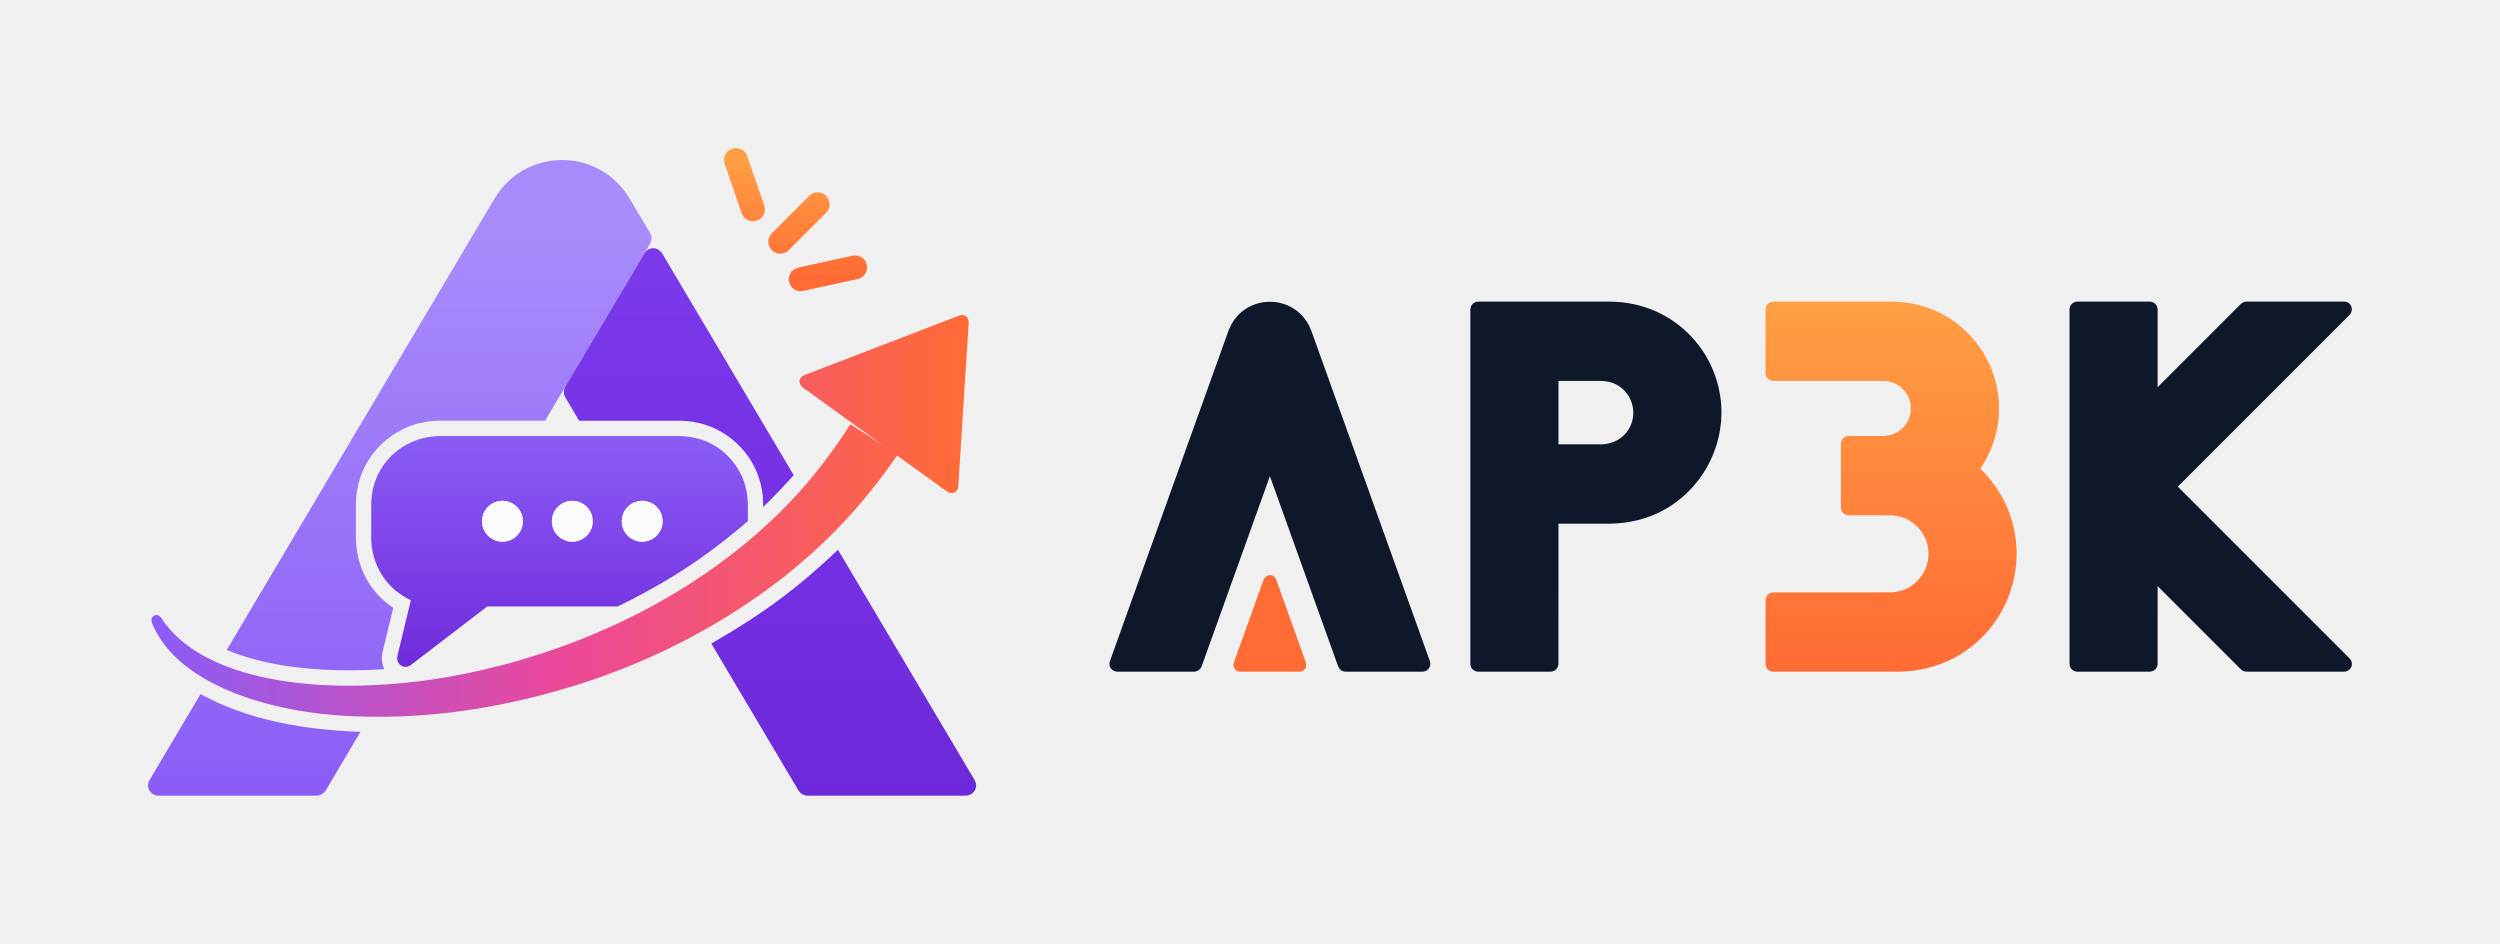
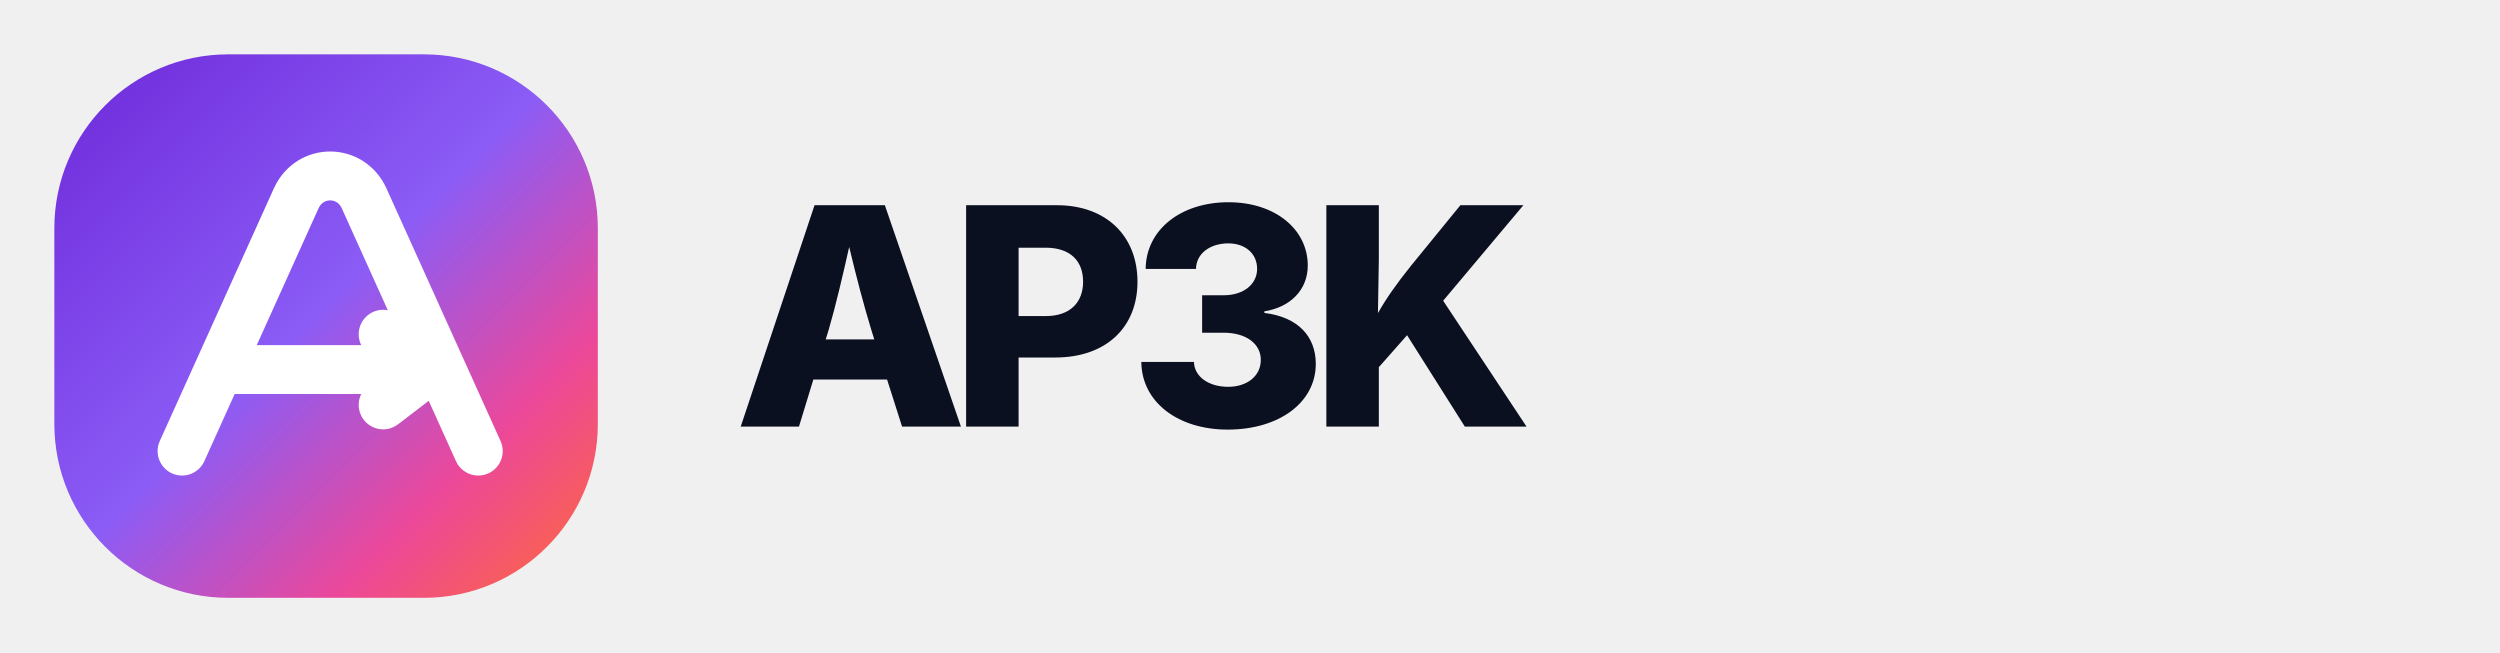
- <svg xmlns="http://www.w3.org/2000/svg" viewBox="0 0 1134.9 428.4" width="1134.9" height="428.4">
+ <svg xmlns="http://www.w3.org/2000/svg" width="920" height="240" viewBox="0 0 920 240" fill="none">
  <defs>
-     <linearGradient id="iL" gradientUnits="userSpaceOnUse" x1="0" y1="85" x2="0" y2="412">
-       <stop offset="0" stop-color="#A78BFA" />
-       <stop offset="1" stop-color="#8B5CF6" />
-     </linearGradient>
-     <linearGradient id="iR" gradientUnits="userSpaceOnUse" x1="0" y1="85" x2="0" y2="412">
-       <stop offset="0" stop-color="#7C3AED" />
-       <stop offset="1" stop-color="#6D28D9" />
-     </linearGradient>
-     <linearGradient id="iB" gradientUnits="userSpaceOnUse" x1="0" y1="201" x2="0" y2="344">
-       <stop offset="0" stop-color="#8B5CF6" />
-       <stop offset="1" stop-color="#6D28D9" />
-     </linearGradient>
-     <linearGradient id="iS" gradientUnits="userSpaceOnUse" x1="18" y1="0" x2="495" y2="0">
-       <stop offset="0" stop-color="#8B5CF6" />
-       <stop offset="0.5" stop-color="#EC4899" />
-       <stop offset="1" stop-color="#FF6B35" />
-     </linearGradient>
-     <linearGradient id="iK" gradientUnits="userSpaceOnUse" x1="0" y1="39" x2="0" y2="109">
-       <stop offset="0" stop-color="#FF9F43" />
-       <stop offset="1" stop-color="#FF6B35" />
-     </linearGradient>
-     <linearGradient id="w3" gradientUnits="userSpaceOnUse" x1="0" y1="0" x2="0" y2="168">
-       <stop offset="0" stop-color="#FF9F43" />
+     <linearGradient id="g" x1="20" y1="20" x2="220" y2="220" gradientUnits="userSpaceOnUse">
+       <stop stop-color="#6D28D9" />
+       <stop offset=".48" stop-color="#8B5CF6" />
+       <stop offset=".76" stop-color="#EC4899" />
      <stop offset="1" stop-color="#FF6B35" />
    </linearGradient>
  </defs>
-   <g transform="translate(57.10 42.44) scale(0.77368)">
-     <path fill="url(#iL)" fill-rule="evenodd" d="M295.59 61.57L307.77 82.11C308.75 84.11 308.68 86.08 307.67 88.06L246.01 192L184.04 192C178.70 192.08 173.40 192.83 168.33 194.58C153.96 199.51 142.45 210.91 137.58 225.33C135.87 230.36 135.10 235.59 135 240.89L135 261.03C135.23 273.50 139.72 285.40 148.29 294.55C150.88 297.32 153.80 299.69 156.92 301.83L150.57 328.15C149.91 331.54 150.24 334.63 151.70 337.77C132.95 338.96 114.17 338.73 95.55 336.08C83.13 334.32 70.84 331.29 59.23 326.52L216.41 61.57C219.87 55.98 224.22 51.08 229.64 47.30C233.42 44.67 237.58 42.60 241.96 41.20C255.46 36.87 270.54 39.12 282.20 47.19C287.68 50.99 292.10 55.91 295.59 61.57ZM117.23 409.06C116.01 410.85 114.43 411.79 112.26 412L18.85 412C15.62 411.73 12.86 409.15 13.06 405.75C13.11 404.73 13.42 403.84 13.89 402.94L43.87 352.40C72.40 368.09 105.52 373.39 137.69 374.57L117.23 409.06Z" />
-     <path fill="url(#iR)" fill-rule="evenodd" d="M257.63 177.87C256.77 175.96 256.83 174.15 257.72 172.26L304.43 93.53C305.10 92.65 305.73 91.95 306.73 91.43C309.71 89.89 312.83 91.14 314.65 93.70L391.91 223.94C386.14 230.40 380.21 236.63 374 242.67C373.98 240.47 373.97 238.31 373.75 236.12C373.32 231.81 372.31 227.58 370.78 223.53C365.65 209.97 354.38 199.21 340.67 194.58C335.58 192.85 330.32 192.09 324.96 192L265.99 192L257.63 177.87ZM498.11 402.94C498.60 403.90 498.94 404.85 498.95 405.95C498.98 409.35 496.23 411.84 492.95 412L399.93 412C397.70 411.89 396.03 410.89 394.77 409.06L343.56 322.74C357.28 314.91 370.60 306.49 383.30 297.07C395.48 288.04 406.92 278.19 417.89 267.73L498.11 402.94Z" />
-     <path fill="url(#iB)" fill-rule="evenodd" d="M166.95 335.59C166.11 336.06 165.31 336.40 164.33 336.43C160.97 336.53 158.72 333.42 159.32 330.26L167.26 297.33C163.81 295.62 160.60 293.67 157.69 291.13C149.27 283.78 144.54 273.31 144.02 262.23L144 241.04C144.07 236.64 144.66 232.23 146.15 228.07C147.32 224.78 148.80 221.59 150.79 218.71C152.53 216.20 154.45 213.81 156.72 211.75C163.98 205.14 172.99 201.48 182.77 201.02L324.96 201C329.36 201.08 333.58 201.74 337.78 203.10C349.10 206.76 358.29 215.91 362.46 226.99C364.17 231.51 364.91 236.23 365 241.04L365 250.92C355.83 258.80 346.41 266.26 336.50 273.19C321.35 283.78 305.22 292.90 288.62 301L212.09 301L166.95 335.59ZM233 251C232.92 249.40 232.70 247.90 232.09 246.41C230.25 241.97 225.80 239 221 239C218.98 239 217.15 239.56 215.34 240.42C213.97 241.24 212.75 242.14 211.72 243.39C208.68 247.10 208.15 252.42 210.42 256.66C211.37 258.44 212.72 259.78 214.33 260.98C216.05 262.01 217.81 262.74 219.82 262.94C224.60 263.41 229.32 260.89 231.58 256.66C232.54 254.87 232.90 253 233 251ZM273.99 251.39C273.97 249.79 273.80 248.28 273.23 246.77C271.54 242.28 267.19 239.16 262.39 239.01C260.37 238.94 258.53 239.44 256.69 240.24C255.29 241.01 254.04 241.87 252.98 243.09C249.81 246.70 249.11 252 251.24 256.31C252.13 258.12 253.44 259.51 255.01 260.75C256.69 261.84 258.43 262.63 260.43 262.90C265.19 263.52 269.99 261.16 272.39 257C273.40 255.25 273.83 253.39 273.99 251.39ZM314.99 251.39C314.96 249.39 314.66 247.51 313.76 245.69C311.64 241.39 307.01 238.71 302.22 239.03C300.61 239.13 299.16 239.60 297.69 240.24C296.29 241.01 295.04 241.87 293.98 243.09C290.81 246.70 290.11 252 292.24 256.31C293.13 258.12 294.44 259.51 296.01 260.75C297.69 261.84 299.43 262.63 301.43 262.90C306.19 263.52 310.99 261.16 313.39 257C314.40 255.25 314.83 253.39 314.99 251.39Z" />
-     <path fill="#F8FAFC" fill-rule="evenodd" d="M232.99 251.39C232.83 253.39 232.40 255.25 231.39 257C228.99 261.16 224.19 263.52 219.43 262.90C217.83 262.69 216.42 262.12 215 261.39C213.66 260.53 212.46 259.58 211.48 258.31C208.56 254.50 208.21 249.16 210.61 245C211.62 243.25 213.02 241.95 214.66 240.81C216.41 239.84 218.19 239.16 220.22 239.03C225.01 238.71 229.64 241.39 231.76 245.69C232.66 247.51 232.96 249.39 232.99 251.39ZM273.97 251.78C273.75 253.78 273.26 255.62 272.19 257.34C269.65 261.41 264.78 263.62 260.05 262.84C258.45 262.58 257.06 261.97 255.66 261.19C254.02 260.05 252.62 258.75 251.61 257C249.21 252.84 249.56 247.50 252.48 243.69C253.46 242.42 254.66 241.47 256 240.61C257.78 239.69 259.58 239.07 261.61 239.01C266.41 238.85 270.95 241.67 272.93 246.05C273.77 247.89 274.01 249.78 273.97 251.78ZM314.97 251.78C314.75 253.78 314.26 255.62 313.19 257.34C310.65 261.41 305.78 263.62 301.05 262.84C299.45 262.58 298.06 261.97 296.66 261.19C295.02 260.05 293.62 258.75 292.61 257C290.21 252.84 290.56 247.50 293.48 243.69C294.46 242.42 295.66 241.47 297 240.61C298.78 239.69 300.58 239.07 302.61 239.01C307.41 238.85 311.95 241.67 313.93 246.05C314.77 247.89 315.01 249.78 314.97 251.78Z" />
-     <path fill="url(#iS)" fill-rule="evenodd" d="M425.14 194.04L443.80 206.10L396.79 172.17C395.30 170.67 394.71 168.31 396.23 166.56C396.72 165.99 397.23 165.67 397.90 165.35L489.30 130.19C489.90 130.04 490.06 129.96 490.72 129.97C493.13 130.04 494.53 132.01 494.60 134.23L488.46 230.77C488.33 231.56 488.18 232.18 487.72 232.85C486.49 234.62 484.28 234.84 482.46 233.98L452.55 212.42C441.80 228.15 429.82 242.82 416.49 256.44C401.08 272.19 383.86 286.22 365.63 298.57C333.16 320.55 297.07 337.36 259.52 348.61C227.80 358.11 194.88 364.22 161.75 365.46C137.11 366.38 112.06 365.09 88.01 359.34C71.37 355.36 55.10 349.47 40.79 339.96C31.99 334.11 23.73 326.40 18.51 317.12C17.49 315.31 16.50 313.47 15.74 311.53C15.20 310.13 14.63 308.89 15.40 307.50C15.61 307.13 15.91 306.80 16.25 306.56C16.54 306.37 16.80 306.23 17.13 306.13C19.91 305.28 21.33 308.59 22.61 310.33L23.94 312.08C32.24 322.61 43.88 329.90 56.15 334.99C68.31 340.03 81.25 343.09 94.24 344.99C114.19 347.91 134.44 348.04 154.52 346.60C184.04 344.47 213.36 338.38 241.53 329.38C278.46 317.59 313.84 300.48 345.41 277.92C362.99 265.36 379.50 251.08 394.04 235.07C405.64 222.29 415.94 208.63 425.14 194.04Z" />
-     <path fill="url(#iK)" fill-rule="evenodd" d="M426.73 95.12C428.67 94.86 430.55 95.18 432.16 96.37C435.68 98.97 435.97 104.49 432.54 107.33C431.63 108.08 430.63 108.53 429.50 108.84L397.50 115.84C396.15 116.04 394.96 116.04 393.66 115.60C389.71 114.27 387.89 109.48 389.76 105.82C390.74 103.90 392.46 102.71 394.50 102.16L426.73 95.12ZM401.38 59.74C402.40 58.90 403.55 58.31 404.86 58.09C409.67 57.30 413.72 61.65 412.87 66.37C412.61 67.77 411.87 68.90 410.95 69.95L388.95 91.95C387.46 93.26 385.78 94.03 383.77 94C379.33 93.92 376.10 89.42 377.24 85.19C377.57 83.96 378.22 83 379.05 82.05L401.38 59.74ZM374.75 66.16C375.15 67.97 375.05 69.83 374.08 71.47C371.82 75.28 366.53 76.19 363.24 73.13C362.37 72.33 361.82 71.37 361.38 70.28L351.38 41.28C351.01 39.94 350.85 38.59 351.23 37.22C352.52 32.62 358.08 30.47 362.05 33.29C363.28 34.16 364.07 35.34 364.62 36.72L374.75 66.16Z" />
-   </g>
-   <g transform="translate(501.48 136.92) scale(1)">
-     <path fill="#0F172A" fill-rule="evenodd" d="M56.43 12.58C57.74 9.58 59.51 6.91 62.03 4.78C69.76 -1.78 81.53 -1.46 88.86 5.58C91.11 7.74 92.73 10.37 93.83 13.27L147.67 163.32C148.31 165.71 146.85 167.84 144.37 168L109.20 168C107.67 167.85 106.65 167.07 106.02 165.68L75 79.23L43.98 165.68C43.31 167.09 42.33 167.79 40.80 168L5.63 168C3.19 167.84 1.61 165.68 2.33 163.32L56.43 12.58ZM205.99 164.73C205.68 166.64 204.46 167.84 202.50 168L169.27 167.99C167.39 167.71 166.10 166.44 166 164.50L166 3.50C166.16 1.53 167.47 0.10 169.50 0L229.57 0C236.80 0.12 243.85 1.52 250.45 4.52C256.47 7.25 261.91 11.17 266.42 15.99C270.56 20.40 273.88 25.58 276.18 31.17C278.28 36.25 279.54 41.67 279.89 47.16C281.15 66.64 270.64 85.61 253.41 94.82C246.02 98.77 237.92 100.66 229.57 100.80L206 100.80L205.99 164.73ZM206.03 64.80L225.57 64.80C229.62 64.61 233.31 63.24 236.13 60.22C237.42 58.84 238.43 57.21 239.09 55.45C241.64 48.62 238.52 40.73 231.99 37.50C229.96 36.49 227.86 36.11 225.61 36L206 36L206 64.77L206.03 64.80ZM477.99 164.73C477.67 166.67 476.46 167.81 474.50 168L441.27 167.99C439.39 167.75 438.09 166.41 438 164.50L438 3.50C438.10 1.54 439.46 0.19 441.39 0L474.61 0C476.56 0.26 477.74 1.43 478 3.39L478 38.85L515.82 1.03C516.58 0.40 517.30 0.05 518.30 0L562.70 0C563.29 0.04 563.83 0.13 564.35 0.41C566.42 1.52 566.71 4.18 565.26 5.89L487.15 84L565.26 162.11C565.61 162.53 565.89 162.95 566.05 163.48C566.75 165.77 565.04 167.78 562.82 168L518.30 168C517.28 167.90 516.61 167.62 515.82 166.97L478 129.15L477.99 164.73Z" />
-     <path fill="#FF6B35" fill-rule="evenodd" d="M61.43 168C59.28 167.86 58.17 166.09 58.57 164.08L72.25 125.97C73.23 124.21 75.49 123.47 77.09 125.01C77.53 125.44 77.56 125.62 77.82 126.16L91.40 163.99C91.93 165.98 90.80 167.69 88.77 167.99L61.43 168Z" />
-     <path fill="url(#w3)" fill-rule="evenodd" d="M357.04 131.99C359.34 131.88 361.59 131.40 363.70 130.45C369.58 127.78 373.44 122.08 373.96 115.67C374.15 113.39 373.78 111.08 373.08 108.90C372.49 107.08 371.54 105.34 370.37 103.82C368.85 101.86 366.94 100.28 364.77 99.08C362.41 97.76 359.78 97.19 357.10 97.01L337.47 96.99C335.59 96.68 334.42 95.51 334.20 93.61L334.22 64.16C334.56 62.26 335.80 61.19 337.70 61L353.49 61C355.70 60.89 357.78 60.45 359.72 59.34C361.16 58.51 362.42 57.40 363.43 56.09C364.33 54.91 365.02 53.57 365.45 52.16C365.90 50.71 366.05 49.22 365.97 47.71C365.74 43 362.59 38.72 358.26 36.94C356.72 36.31 355.14 36.05 353.49 36L303.50 36C301.54 35.84 300.20 34.58 300 32.61L300 3.39C300.20 1.39 301.53 0.19 303.50 0L357.47 0C364.97 0.12 372.26 1.70 379 5.03C393.36 12.11 403.47 26.25 405.58 42.11C406.20 46.83 406.14 51.65 405.36 56.34C404.19 63.42 401.43 69.91 397.52 75.89C402.39 80.62 406.40 86.17 409.21 92.37C411.37 97.15 412.85 102.25 413.53 107.46C415.61 123.22 410.45 139.41 399.59 151.03C395.57 155.33 390.85 158.93 385.67 161.71C377.90 165.87 369.31 167.85 360.53 168L303.50 168C301.54 167.87 300.19 166.57 300 164.61L300 135.39C300.19 133.44 301.54 132.13 303.50 132L357.04 131.99Z" />
-   </g>
+   <rect x="20" y="20" width="200" height="200" rx="64" fill="url(#g)" />
+   <path d="M67 166 109 73c5-11 20-11 25 0l42 93M86 136h66m-11-13 17 13-17 13" stroke="white" stroke-width="18" stroke-linecap="round" stroke-linejoin="round" />
+   <text x="270" y="157" fill="#0B1020" font-family="Plus Jakarta Sans, Inter, Arial, sans-serif" font-size="112" font-weight="800" letter-spacing="-7">AP3K</text>
</svg>
